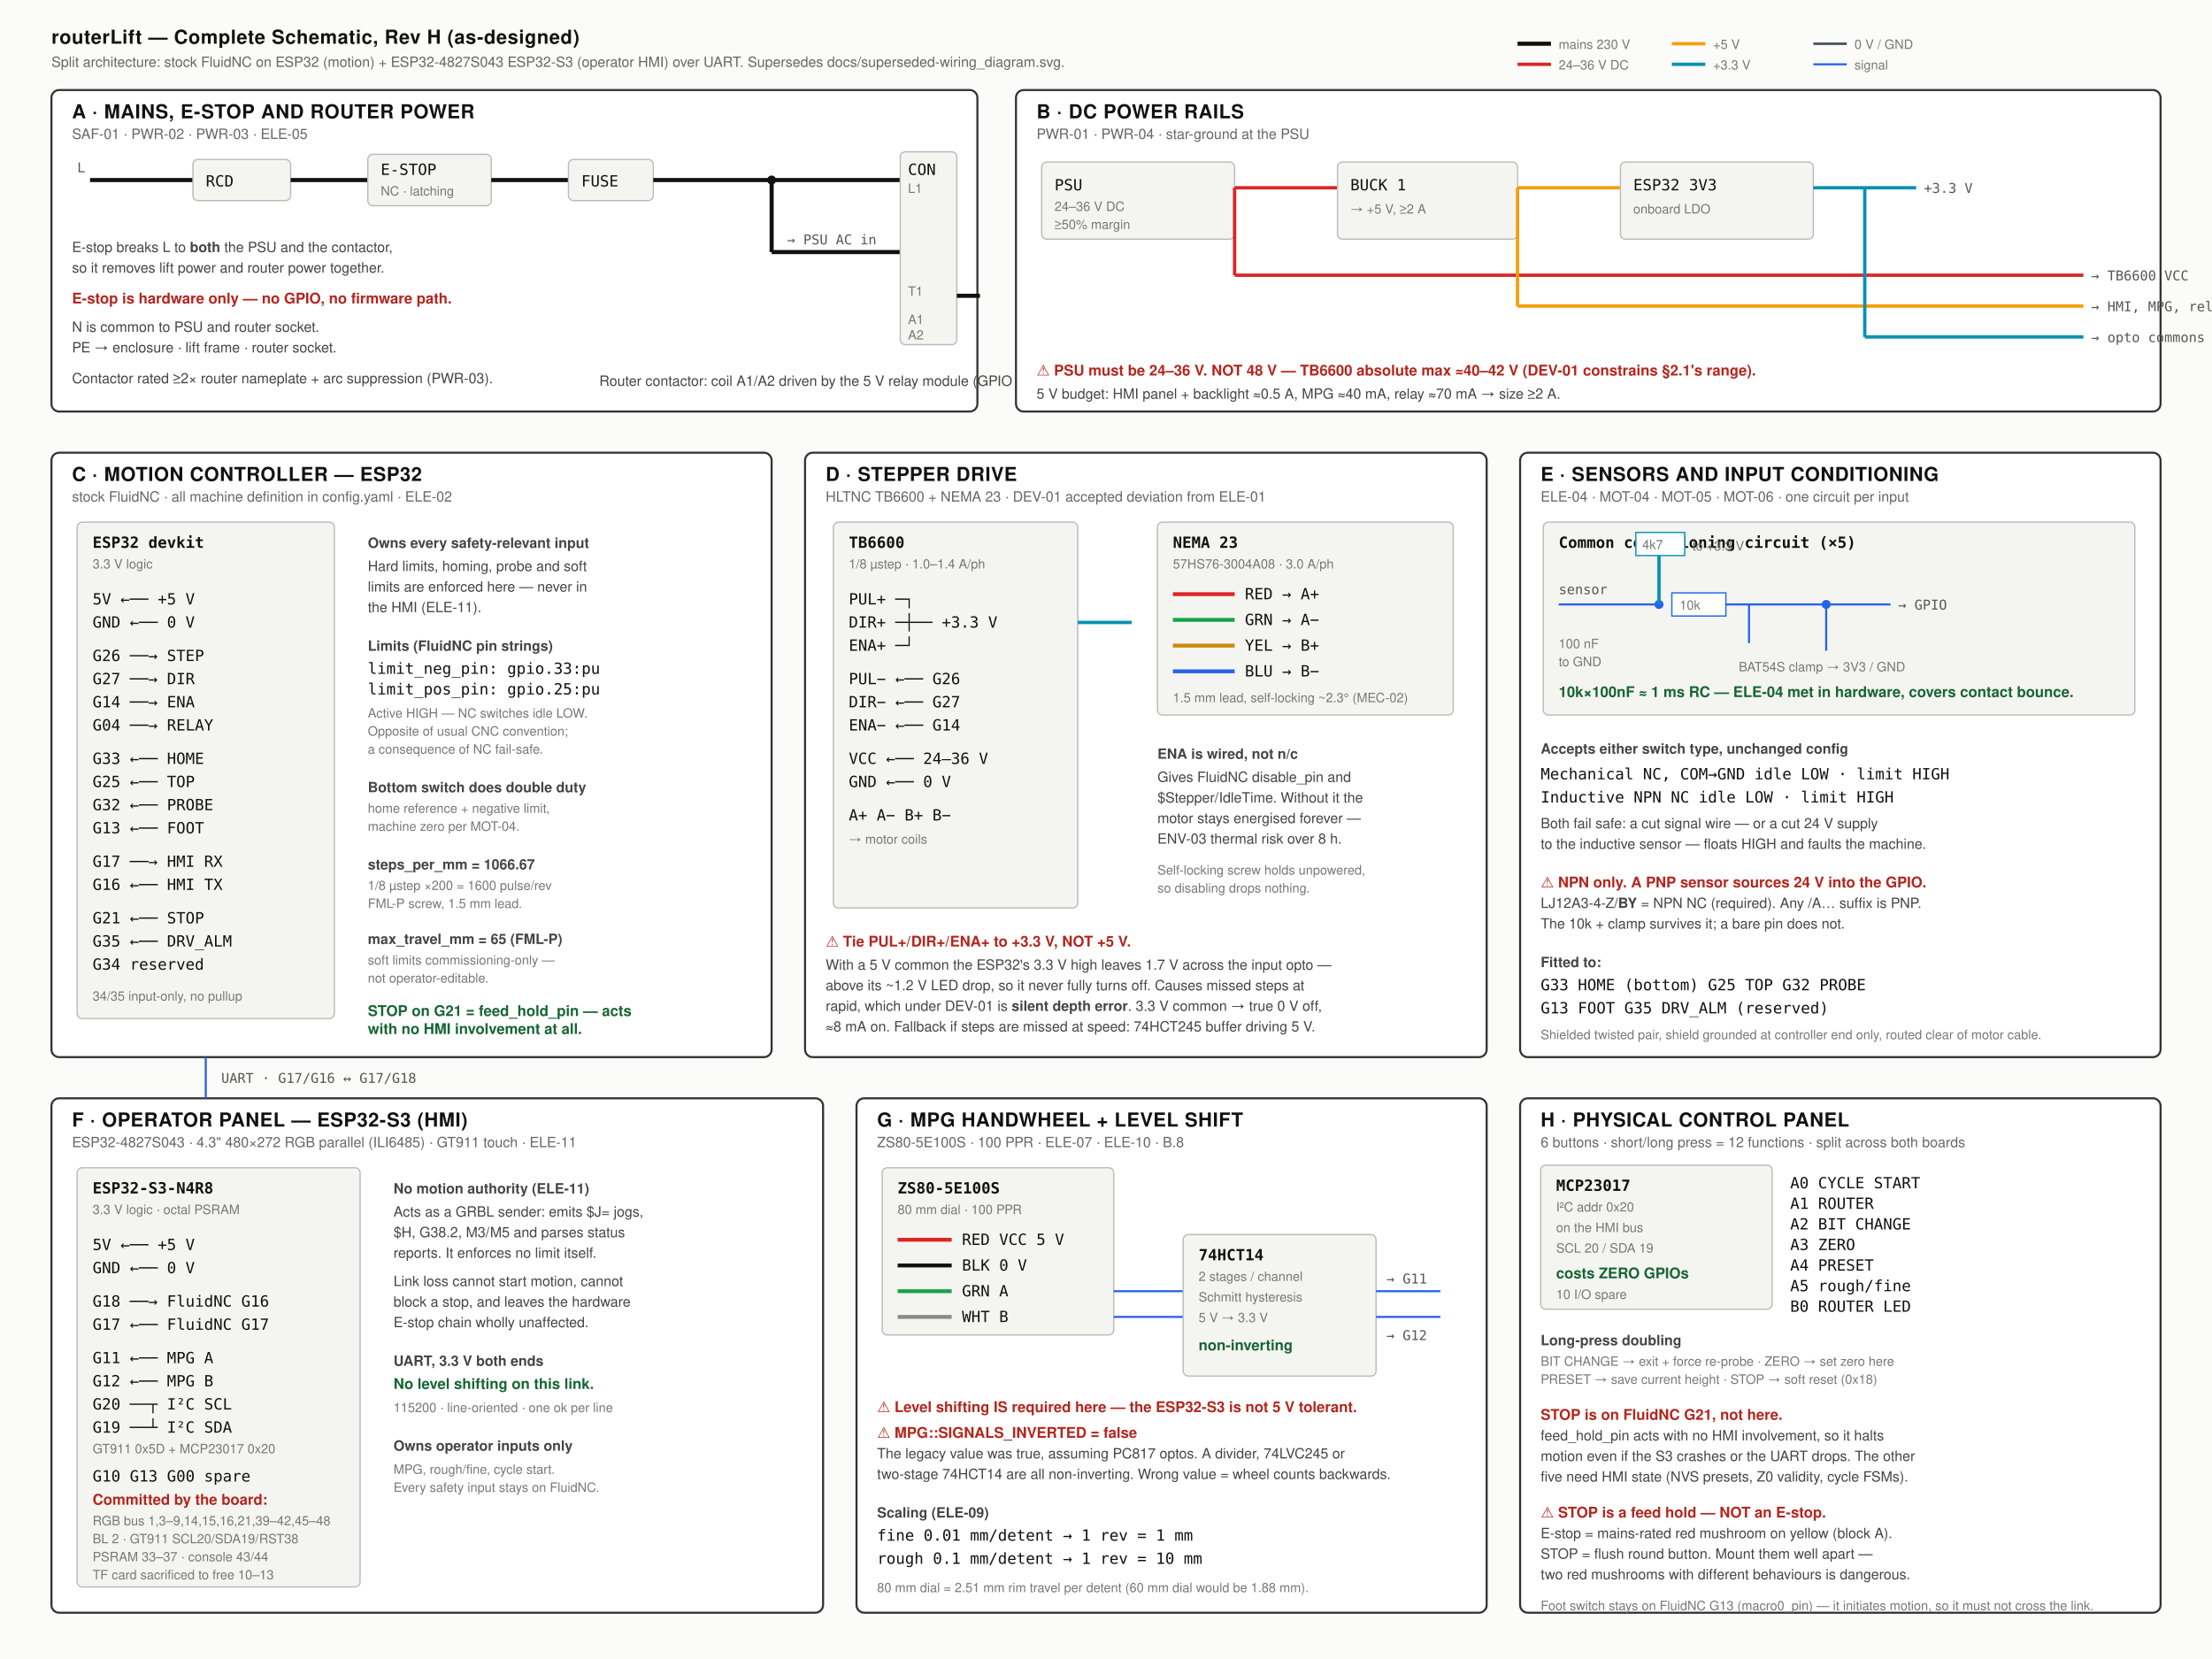
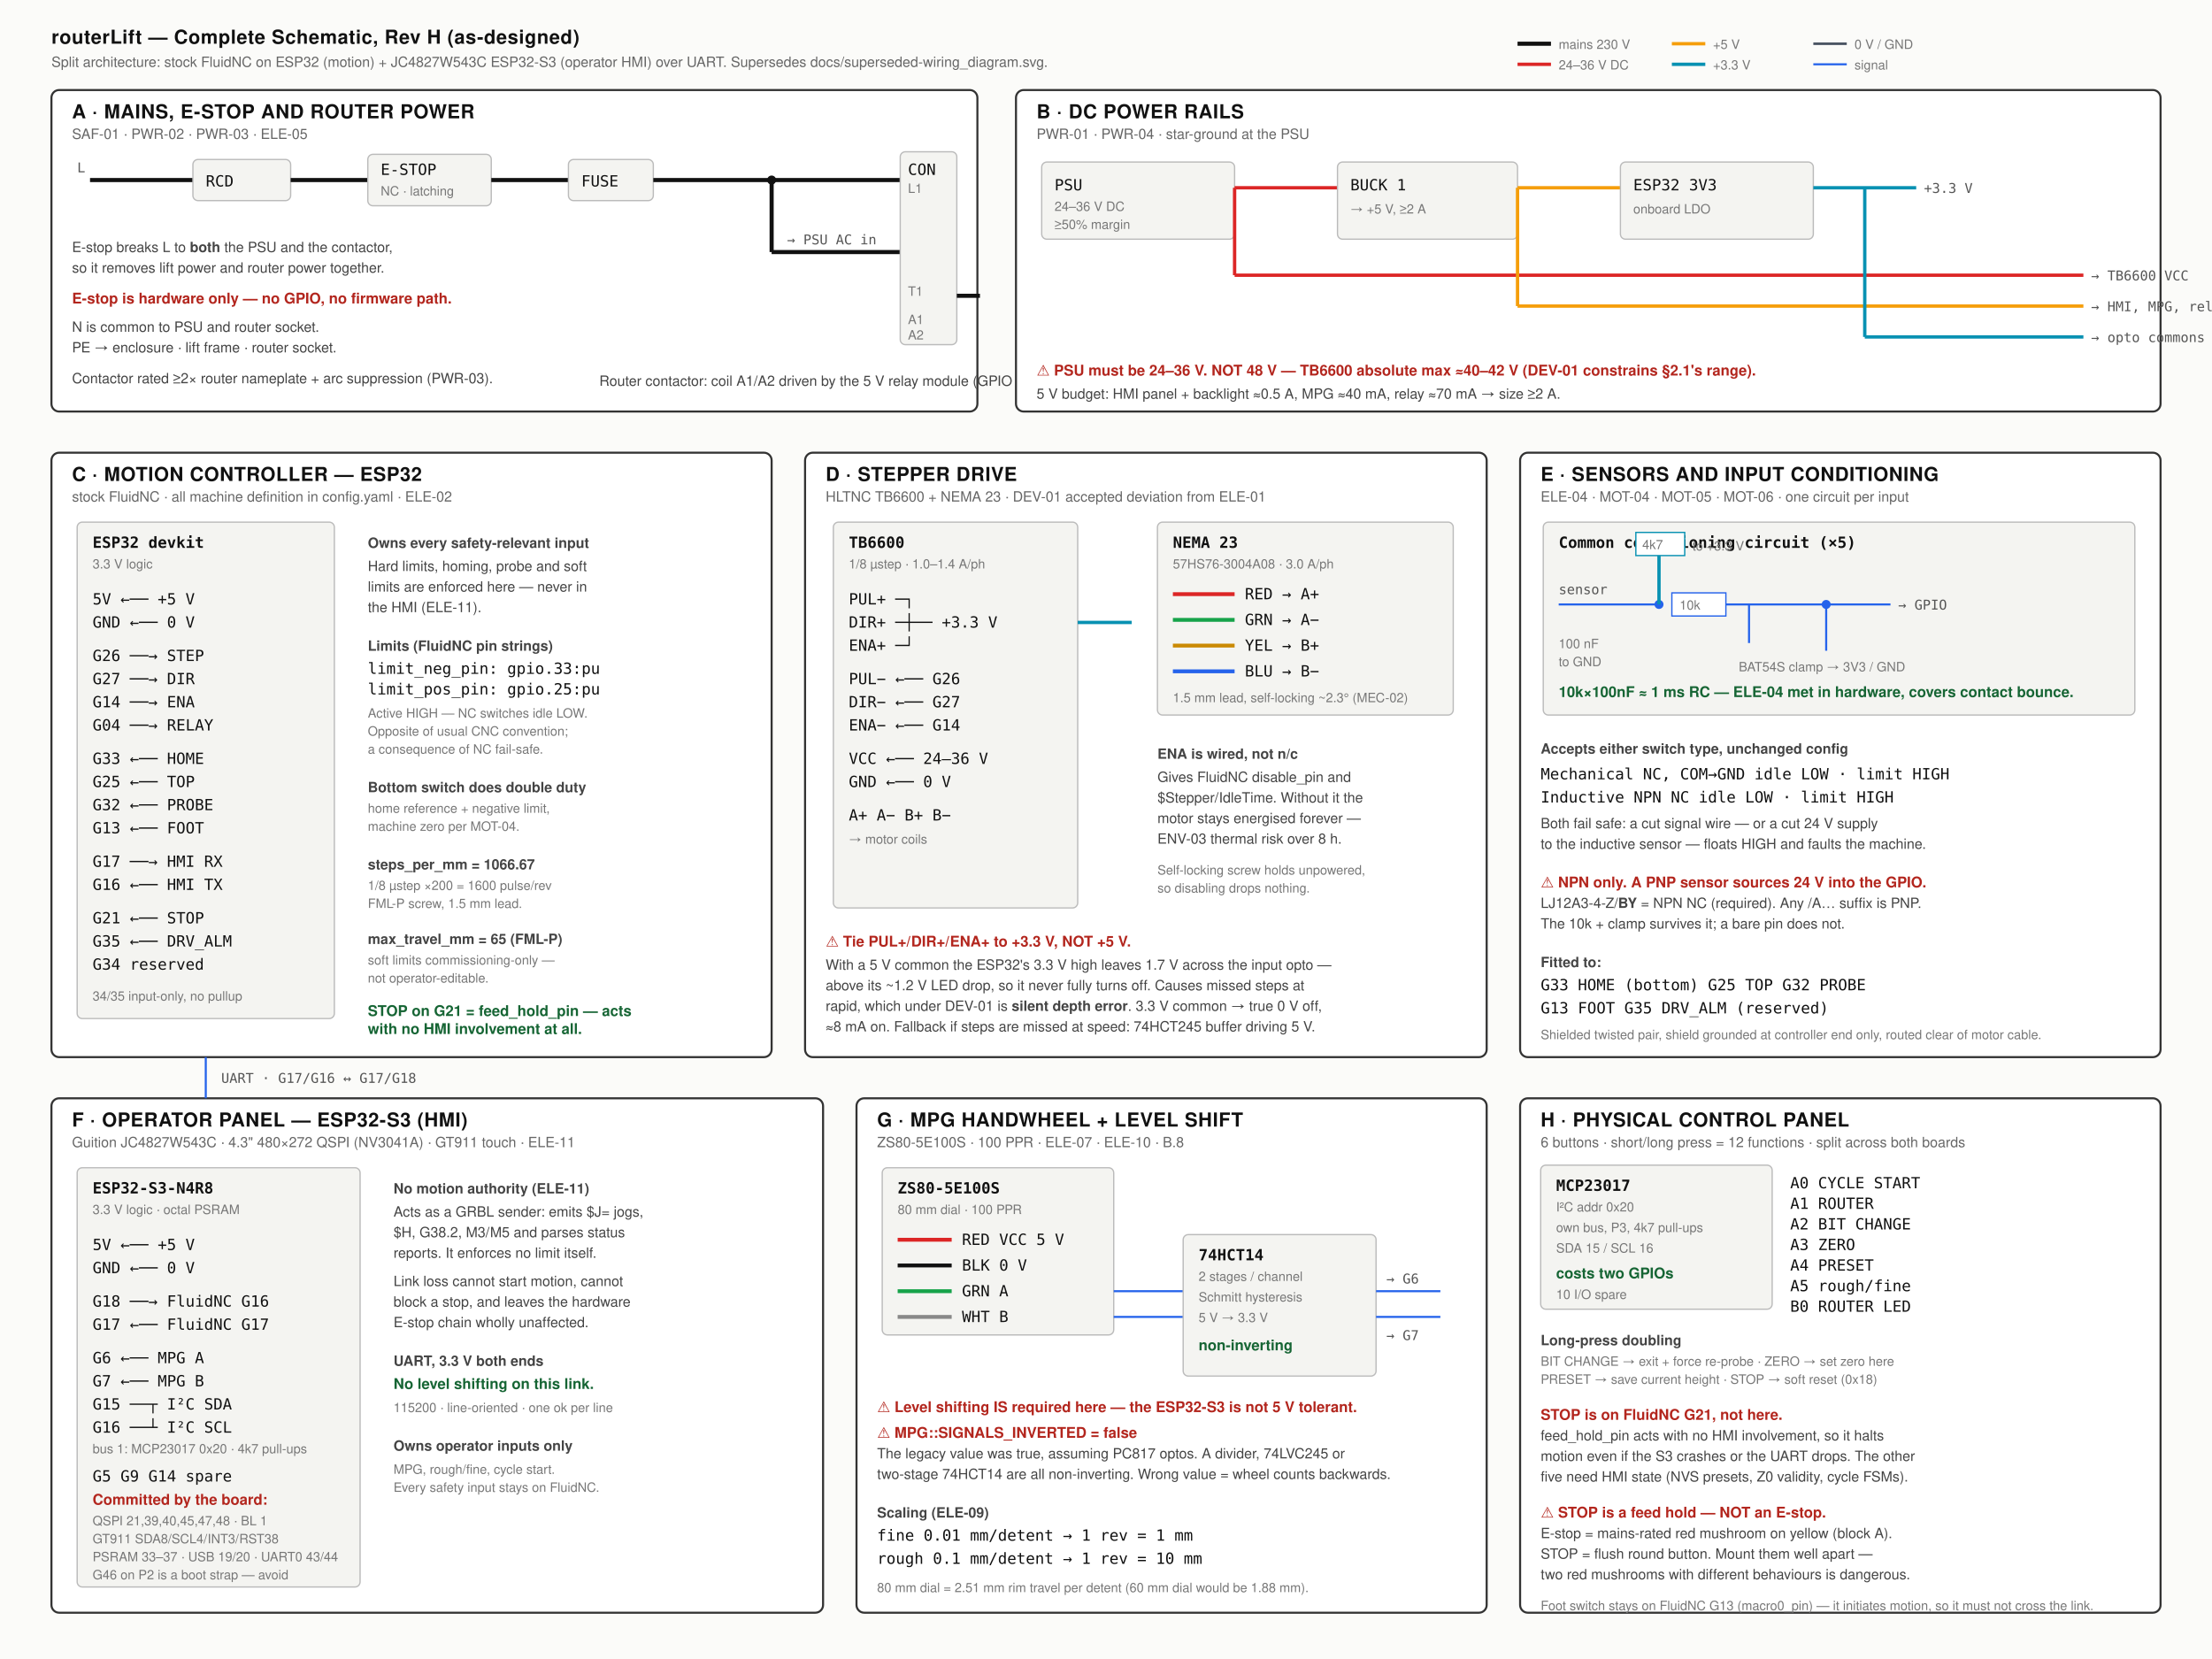
<svg xmlns="http://www.w3.org/2000/svg" viewBox="0 0 1720 1290" width="1720" height="1290" font-family="Helvetica, Arial, sans-serif">
  <style>
  .bg   { fill:#fbfbf9; }
  .box  { fill:#ffffff; stroke:#333; stroke-width:1.6; rx:6; }
  .hdr  { font-size:15px; font-weight:700; fill:#111; letter-spacing:.4px; }
  .sub  { font-size:11px; fill:#666; }
  .pin  { font-size:12px; fill:#111; font-family:ui-monospace,"SF Mono",Menlo,Consolas,monospace; }
  .note { font-size:11px; fill:#444; }
  .warn { font-size:11.5px; fill:#b3261e; font-weight:700; }
  .ok   { font-size:11.5px; fill:#166534; font-weight:700; }
  .tiny { font-size:10px; fill:#777; }
  .lbl  { font-size:10.5px; fill:#555; font-family:ui-monospace,Menlo,monospace; }
  .rail { stroke-width:2.6; fill:none; }
  .sig  { stroke:#2563eb; stroke-width:1.6; fill:none; }
  .mains{ stroke:#111; stroke-width:3.2; fill:none; }
  .v24  { stroke:#dc2626; }
  .v5   { stroke:#f59e0b; }
  .v33  { stroke:#0891b2; }
  .gnd  { stroke:#4b5563; stroke-width:2; fill:none; }
  .dash { stroke-dasharray:5 4; }
  .grp  { fill:#f4f4f1; stroke:#bbb; stroke-width:1; rx:4; }
</style>
  <rect class="bg" x="0" y="0" width="1720" height="1290" />
  <text x="40" y="34" class="hdr" font-size="20">routerLift — Complete Schematic, Rev H (as-designed)</text>
-   <text x="40" y="52" class="sub">Split architecture: stock FluidNC on ESP32 (motion) + ESP32-4827S043 ESP32-S3 (operator HMI) over UART. Supersedes docs/superseded-wiring_diagram.svg.</text>
+   <text x="40" y="52" class="sub">Split architecture: stock FluidNC on ESP32 (motion) + JC4827W543C ESP32-S3 (operator HMI) over UART. Supersedes docs/superseded-wiring_diagram.svg.</text>
  <g transform="translate(1180,26)">
    <line class="rail mains" x1="0" y1="8" x2="26" y2="8" />
    <text x="32" y="12" class="tiny">mains 230 V</text>
    <line class="rail v24" x1="0" y1="24" x2="26" y2="24" />
    <text x="32" y="28" class="tiny">24–36 V DC</text>
    <line class="rail v5" x1="120" y1="8" x2="146" y2="8" />
    <text x="152" y="12" class="tiny">+5 V</text>
    <line class="rail v33" x1="120" y1="24" x2="146" y2="24" />
    <text x="152" y="28" class="tiny">+3.3 V</text>
    <line class="gnd" x1="230" y1="8" x2="256" y2="8" />
    <text x="262" y="12" class="tiny">0 V / GND</text>
    <line class="sig" x1="230" y1="24" x2="256" y2="24" />
    <text x="262" y="28" class="tiny">signal</text>
  </g>
  <rect class="box" x="40" y="70" width="720" height="250" />
  <text x="56" y="92" class="hdr">A · MAINS, E-STOP AND ROUTER POWER</text>
  <text x="56" y="108" class="sub">SAF-01 · PWR-02 · PWR-03 · ELE-05</text>
  <line class="rail mains" x1="70" y1="140" x2="150" y2="140" />
  <text x="60" y="134" class="lbl">L</text>
  <rect class="grp" x="150" y="124" width="76" height="32" />
  <text x="160" y="145" class="pin">RCD</text>
  <line class="rail mains" x1="226" y1="140" x2="286" y2="140" />
  <rect class="grp" x="286" y="120" width="96" height="40" />
  <text x="296" y="136" class="pin">E-STOP</text>
  <text x="296" y="152" class="tiny">NC · latching</text>
  <line class="rail mains" x1="382" y1="140" x2="442" y2="140" />
  <rect class="grp" x="442" y="124" width="66" height="32" />
  <text x="452" y="145" class="pin">FUSE</text>
  <line class="rail mains" x1="508" y1="140" x2="600" y2="140" />
  <circle cx="600" cy="140" r="3.5" fill="#111" />
  <line class="rail mains" x1="600" y1="140" x2="600" y2="196" />
  <line class="rail mains" x1="600" y1="196" x2="700" y2="196" />
  <text x="612" y="190" class="lbl">→ PSU AC in</text>
  <line class="rail mains" x1="600" y1="140" x2="700" y2="140" />
  <rect class="grp" x="700" y="118" width="44" height="150" />
  <text x="706" y="136" class="pin" font-size="11">CON</text>
  <text x="706" y="150" class="tiny">L1</text>
  <text x="706" y="230" class="tiny">T1</text>
  <text x="706" y="252" class="tiny">A1</text>
  <text x="706" y="264" class="tiny">A2</text>
  <line class="rail mains" x1="744" y1="230" x2="762" y2="230" />
  <text x="466" y="300" class="note">Router contactor: coil A1/A2 driven by the 5 V relay module (GPIO 4). Contact L1→T1 feeds the router socket.</text>
  <text x="56" y="196" class="note">E-stop breaks L to <tspan font-weight="700">both</tspan> the PSU and the contactor,</text>
  <text x="56" y="212" class="note">so it removes lift power and router power together.</text>
  <text x="56" y="236" class="warn">E-stop is hardware only — no GPIO, no firmware path.</text>
  <text x="56" y="258" class="note">N is common to PSU and router socket.</text>
  <text x="56" y="274" class="note">PE → enclosure · lift frame · router socket.</text>
  <text x="56" y="298" class="note">Contactor rated ≥2× router nameplate + arc suppression (PWR-03).</text>
  <rect class="box" x="790" y="70" width="890" height="250" />
  <text x="806" y="92" class="hdr">B · DC POWER RAILS</text>
  <text x="806" y="108" class="sub">PWR-01 · PWR-04 · star-ground at the PSU</text>
  <rect class="grp" x="810" y="126" width="150" height="60" />
  <text x="820" y="148" class="pin">PSU</text>
  <text x="820" y="164" class="tiny">24–36 V DC</text>
  <text x="820" y="178" class="tiny">≥50% margin</text>
  <line class="rail v24" x1="960" y1="146" x2="1040" y2="146" />
  <rect class="grp" x="1040" y="126" width="140" height="60" />
  <text x="1050" y="148" class="pin">BUCK 1</text>
  <text x="1050" y="166" class="tiny">→ +5 V, ≥2 A</text>
  <line class="rail v5" x1="1180" y1="146" x2="1260" y2="146" />
  <rect class="grp" x="1260" y="126" width="150" height="60" />
  <text x="1270" y="148" class="pin">ESP32 3V3</text>
  <text x="1270" y="166" class="tiny">onboard LDO</text>
  <line class="rail v33" x1="1410" y1="146" x2="1490" y2="146" />
  <text x="1496" y="150" class="lbl">+3.3 V</text>
  <line class="rail v24" x1="960" y1="146" x2="960" y2="214" />
  <line class="rail v24" x1="960" y1="214" x2="1620" y2="214" />
  <text x="1626" y="218" class="lbl">→ TB6600 VCC</text>
  <line class="rail v5" x1="1180" y1="146" x2="1180" y2="238" />
  <line class="rail v5" x1="1180" y1="238" x2="1620" y2="238" />
  <text x="1626" y="242" class="lbl">→ HMI, MPG, relay</text>
  <line class="rail v33" x1="1450" y1="146" x2="1450" y2="262" />
  <line class="rail v33" x1="1450" y1="262" x2="1620" y2="262" />
  <text x="1626" y="266" class="lbl">→ opto commons</text>
  <text x="806" y="292" class="warn">⚠ PSU must be 24–36 V. NOT 48 V — TB6600 absolute max ≈40–42 V (DEV-01 constrains §2.1's range).</text>
  <text x="806" y="310" class="note">5 V budget: HMI panel + backlight ≈0.5 A, MPG ≈40 mA, relay ≈70 mA → size ≥2 A.</text>
  <rect class="box" x="40" y="352" width="560" height="470" />
  <text x="56" y="374" class="hdr">C · MOTION CONTROLLER — ESP32</text>
  <text x="56" y="390" class="sub">stock FluidNC · all machine definition in config.yaml · ELE-02</text>
  <rect class="grp" x="60" y="406" width="200" height="386" />
  <text x="72" y="426" class="pin" font-weight="700">ESP32 devkit</text>
  <text x="72" y="442" class="tiny">3.3 V logic</text>
  <text x="72" y="470" class="pin">5V  ←── +5 V</text>
  <text x="72" y="488" class="pin">GND ←── 0 V</text>
  <text x="72" y="514" class="pin">G26 ──→ STEP</text>
  <text x="72" y="532" class="pin">G27 ──→ DIR</text>
  <text x="72" y="550" class="pin">G14 ──→ ENA</text>
  <text x="72" y="568" class="pin">G04 ──→ RELAY</text>
  <text x="72" y="594" class="pin">G33 ←── HOME</text>
  <text x="72" y="612" class="pin">G25 ←── TOP</text>
  <text x="72" y="630" class="pin">G32 ←── PROBE</text>
  <text x="72" y="648" class="pin">G13 ←── FOOT</text>
  <text x="72" y="674" class="pin">G17 ──→ HMI RX</text>
  <text x="72" y="692" class="pin">G16 ←── HMI TX</text>
  <text x="72" y="718" class="pin">G21 ←── STOP</text>
  <text x="72" y="736" class="pin">G35 ←── DRV_ALM</text>
  <text x="72" y="754" class="pin">G34    reserved</text>
  <text x="72" y="778" class="tiny">34/35 input-only, no pullup</text>
  <text x="286" y="426" class="note" font-weight="700">Owns every safety-relevant input</text>
  <text x="286" y="444" class="note">Hard limits, homing, probe and soft</text>
  <text x="286" y="460" class="note">limits are enforced here — never in</text>
  <text x="286" y="476" class="note">the HMI (ELE-11).</text>
  <text x="286" y="506" class="note" font-weight="700">Limits (FluidNC pin strings)</text>
  <text x="286" y="524" class="pin" font-size="11">limit_neg_pin: gpio.33:pu</text>
  <text x="286" y="540" class="pin" font-size="11">limit_pos_pin: gpio.25:pu</text>
  <text x="286" y="558" class="tiny">Active HIGH — NC switches idle LOW.</text>
  <text x="286" y="572" class="tiny">Opposite of usual CNC convention;</text>
  <text x="286" y="586" class="tiny">a consequence of NC fail-safe.</text>
  <text x="286" y="616" class="note" font-weight="700">Bottom switch does double duty</text>
  <text x="286" y="632" class="tiny">home reference + negative limit,</text>
  <text x="286" y="646" class="tiny">machine zero per MOT-04.</text>
  <text x="286" y="676" class="note" font-weight="700">steps_per_mm = 1066.67</text>
  <text x="286" y="692" class="tiny">1/8 µstep ×200 = 1600 pulse/rev</text>
  <text x="286" y="706" class="tiny">FML-P screw, 1.5 mm lead.</text>
  <text x="286" y="734" class="note" font-weight="700">max_travel_mm = 65 (FML-P)</text>
  <text x="286" y="750" class="tiny">soft limits commissioning-only —</text>
  <text x="286" y="764" class="tiny">not operator-editable.</text>
  <text x="286" y="790" class="ok">STOP on G21 = feed_hold_pin — acts</text>
  <text x="286" y="804" class="ok">with no HMI involvement at all.</text>
  <rect class="box" x="626" y="352" width="530" height="470" />
  <text x="642" y="374" class="hdr">D · STEPPER DRIVE</text>
  <text x="642" y="390" class="sub">HLTNC TB6600 + NEMA 23 · DEV-01 accepted deviation from ELE-01</text>
  <rect class="grp" x="648" y="406" width="190" height="300" />
  <text x="660" y="426" class="pin" font-weight="700">TB6600</text>
  <text x="660" y="442" class="tiny">1/8 µstep · 1.0–1.4 A/ph</text>
  <text x="660" y="470" class="pin">PUL+ ─┐</text>
  <text x="660" y="488" class="pin">DIR+ ─┼── +3.3 V</text>
  <text x="660" y="506" class="pin">ENA+ ─┘</text>
  <text x="660" y="532" class="pin">PUL− ←── G26</text>
  <text x="660" y="550" class="pin">DIR− ←── G27</text>
  <text x="660" y="568" class="pin">ENA− ←── G14</text>
  <text x="660" y="594" class="pin">VCC  ←── 24–36 V</text>
  <text x="660" y="612" class="pin">GND  ←── 0 V</text>
  <text x="660" y="638" class="pin">A+ A− B+ B−</text>
  <text x="660" y="656" class="tiny">→ motor coils</text>
  <line class="rail v33" x1="838" y1="484" x2="880" y2="484" />
  <rect class="grp" x="900" y="406" width="230" height="150" />
  <text x="912" y="426" class="pin" font-weight="700">NEMA 23</text>
  <text x="912" y="442" class="tiny">57HS76-3004A08 · 3.0 A/ph</text>
  <line x1="912" y1="462" x2="960" y2="462" stroke="#dc2626" stroke-width="3" />
  <text x="968" y="466" class="pin">RED → A+</text>
  <line x1="912" y1="482" x2="960" y2="482" stroke="#16a34a" stroke-width="3" />
  <text x="968" y="486" class="pin">GRN → A−</text>
  <line x1="912" y1="502" x2="960" y2="502" stroke="#ca8a04" stroke-width="3" />
  <text x="968" y="506" class="pin">YEL → B+</text>
  <line x1="912" y1="522" x2="960" y2="522" stroke="#2563eb" stroke-width="3" />
  <text x="968" y="526" class="pin">BLU → B−</text>
  <text x="912" y="546" class="tiny">1.5 mm lead, self-locking ~2.3° (MEC-02)</text>
  <text x="642" y="736" class="warn">⚠ Tie PUL+/DIR+/ENA+ to +3.3 V, NOT +5 V.</text>
  <text x="642" y="754" class="note">With a 5 V common the ESP32's 3.3 V high leaves 1.7 V across the input opto —</text>
  <text x="642" y="770" class="note">above its ~1.2 V LED drop, so it never fully turns off. Causes missed steps at</text>
  <text x="642" y="786" class="note">rapid, which under DEV-01 is <tspan font-weight="700">silent depth error</tspan>. 3.3 V common → true 0 V off,</text>
  <text x="642" y="802" class="note">≈8 mA on. Fallback if steps are missed at speed: 74HCT245 buffer driving 5 V.</text>
  <text x="900" y="590" class="note" font-weight="700">ENA is wired, not n/c</text>
  <text x="900" y="608" class="note">Gives FluidNC disable_pin and</text>
  <text x="900" y="624" class="note">$Stepper/IdleTime. Without it the</text>
  <text x="900" y="640" class="note">motor stays energised forever —</text>
  <text x="900" y="656" class="note">ENV-03 thermal risk over 8 h.</text>
  <text x="900" y="680" class="tiny">Self-locking screw holds unpowered,</text>
  <text x="900" y="694" class="tiny">so disabling drops nothing.</text>
  <rect class="box" x="1182" y="352" width="498" height="470" />
  <text x="1198" y="374" class="hdr">E · SENSORS AND INPUT CONDITIONING</text>
  <text x="1198" y="390" class="sub">ELE-04 · MOT-04 · MOT-05 · MOT-06 · one circuit per input</text>
  <rect class="grp" x="1200" y="406" width="460" height="150" />
  <text x="1212" y="426" class="pin" font-weight="700">Common conditioning circuit  (×5)</text>
  <line class="sig" x1="1212" y1="470" x2="1290" y2="470" />
  <text x="1212" y="462" class="lbl">sensor</text>
  <circle cx="1290" cy="470" r="3.5" fill="#2563eb" />
  <rect x="1300" y="461" width="42" height="18" fill="#fff" stroke="#2563eb" />
  <text x="1306" y="474" class="tiny">10k</text>
  <line class="sig" x1="1342" y1="470" x2="1420" y2="470" />
  <circle cx="1420" cy="470" r="3.5" fill="#2563eb" />
  <line class="sig" x1="1420" y1="470" x2="1470" y2="470" />
  <text x="1476" y="474" class="lbl">→ GPIO</text>
  <line class="v33 rail" x1="1290" y1="470" x2="1290" y2="432" />
  <rect x="1272" y="414" width="38" height="18" fill="#fff" stroke="#0891b2" />
  <text x="1277" y="427" class="tiny">4k7</text>
  <text x="1316" y="428" class="tiny">to +3.3 V</text>
  <line class="sig" x1="1420" y1="470" x2="1420" y2="506" />
  <text x="1352" y="522" class="tiny">BAT54S clamp → 3V3 / GND</text>
  <line class="sig" x1="1360" y1="470" x2="1360" y2="500" />
  <text x="1212" y="504" class="tiny">100 nF</text>
  <text x="1212" y="518" class="tiny">to GND</text>
  <text x="1212" y="542" class="ok">10k×100nF ≈ 1 ms RC — ELE-04 met in hardware, covers contact bounce.</text>
  <text x="1198" y="586" class="note" font-weight="700">Accepts either switch type, unchanged config</text>
  <text x="1198" y="606" class="pin" font-size="11">Mechanical NC, COM→GND   idle LOW · limit HIGH</text>
  <text x="1198" y="624" class="pin" font-size="11">Inductive NPN NC         idle LOW · limit HIGH</text>
  <text x="1198" y="644" class="note">Both fail safe: a cut signal wire — or a cut 24 V supply</text>
  <text x="1198" y="660" class="note">to the inductive sensor — floats HIGH and faults the machine.</text>
  <text x="1198" y="690" class="warn">⚠ NPN only. A PNP sensor sources 24 V into the GPIO.</text>
  <text x="1198" y="706" class="note">LJ12A3-4-Z/<tspan font-weight="700">BY</tspan> = NPN NC (required). Any /A… suffix is PNP.</text>
  <text x="1198" y="722" class="note">The 10k + clamp survives it; a bare pin does not.</text>
  <text x="1198" y="752" class="note" font-weight="700">Fitted to:</text>
  <text x="1198" y="770" class="pin" font-size="11">G33 HOME (bottom)   G25 TOP   G32 PROBE</text>
  <text x="1198" y="788" class="pin" font-size="11">G13 FOOT            G35 DRV_ALM (reserved)</text>
  <text x="1198" y="808" class="tiny">Shielded twisted pair, shield grounded at controller end only, routed clear of motor cable.</text>
  <rect class="box" x="40" y="854" width="600" height="400" />
  <text x="56" y="876" class="hdr">F · OPERATOR PANEL — ESP32-S3 (HMI)</text>
-   <text x="56" y="892" class="sub">ESP32-4827S043 · 4.3" 480×272 RGB parallel (ILI6485) · GT911 touch · ELE-11</text>
+   <text x="56" y="892" class="sub">Guition JC4827W543C · 4.3" 480×272 QSPI (NV3041A) · GT911 touch · ELE-11</text>
  <rect class="grp" x="60" y="908" width="220" height="326" />
  <text x="72" y="928" class="pin" font-weight="700">ESP32-S3-N4R8</text>
  <text x="72" y="944" class="tiny">3.3 V logic · octal PSRAM</text>
  <text x="72" y="972" class="pin">5V  ←── +5 V</text>
  <text x="72" y="990" class="pin">GND ←── 0 V</text>
  <text x="72" y="1016" class="pin">G18 ──→ FluidNC G16</text>
  <text x="72" y="1034" class="pin">G17 ←── FluidNC G17</text>
-   <text x="72" y="1060" class="pin">G11 ←── MPG A</text>
-   <text x="72" y="1078" class="pin">G12 ←── MPG B</text>
-   <text x="72" y="1096" class="pin">G20 ──┬ I²C SCL</text>
-   <text x="72" y="1114" class="pin">G19 ──┴ I²C SDA</text>
-   <text x="72" y="1130" class="tiny">GT911 0x5D + MCP23017 0x20</text>
-   <text x="72" y="1152" class="pin">G10 G13 G00  spare</text>
+   <text x="72" y="1060" class="pin">G6  ←── MPG A</text>
+   <text x="72" y="1078" class="pin">G7  ←── MPG B</text>
+   <text x="72" y="1096" class="pin">G15 ──┬ I²C SDA</text>
+   <text x="72" y="1114" class="pin">G16 ──┴ I²C SCL</text>
+   <text x="72" y="1130" class="tiny">bus 1: MCP23017 0x20 · 4k7 pull-ups</text>
+   <text x="72" y="1152" class="pin">G5 G9 G14  spare</text>
  <text x="72" y="1170" class="warn" font-size="10.5">Committed by the board:</text>
-   <text x="72" y="1186" class="tiny">RGB bus 1,3–9,14,15,16,21,39–42,45–48</text>
-   <text x="72" y="1200" class="tiny">BL 2 · GT911 SCL20/SDA19/RST38</text>
-   <text x="72" y="1214" class="tiny">PSRAM 33–37 · console 43/44</text>
-   <text x="72" y="1228" class="tiny">TF card sacrificed to free 10–13</text>
+   <text x="72" y="1186" class="tiny">QSPI 21,39,40,45,47,48 · BL 1</text>
+   <text x="72" y="1200" class="tiny">GT911 SDA8/SCL4/INT3/RST38</text>
+   <text x="72" y="1214" class="tiny">PSRAM 33–37 · USB 19/20 · UART0 43/44</text>
+   <text x="72" y="1228" class="tiny">G46 on P2 is a boot strap — avoid</text>
  <text x="306" y="928" class="note" font-weight="700">No motion authority (ELE-11)</text>
  <text x="306" y="946" class="note">Acts as a GRBL sender: emits $J= jogs,</text>
  <text x="306" y="962" class="note">$H, G38.2, M3/M5 and parses status</text>
  <text x="306" y="978" class="note">reports. It enforces no limit itself.</text>
  <text x="306" y="1000" class="note">Link loss cannot start motion, cannot</text>
  <text x="306" y="1016" class="note">block a stop, and leaves the hardware</text>
  <text x="306" y="1032" class="note">E-stop chain wholly unaffected.</text>
  <text x="306" y="1062" class="note" font-weight="700">UART, 3.3 V both ends</text>
  <text x="306" y="1080" class="ok">No level shifting on this link.</text>
  <text x="306" y="1098" class="tiny">115200 · line-oriented · one ok per line</text>
  <text x="306" y="1128" class="note" font-weight="700">Owns operator inputs only</text>
  <text x="306" y="1146" class="tiny">MPG, rough/fine, cycle start.</text>
  <text x="306" y="1160" class="tiny">Every safety input stays on FluidNC.</text>
  <line class="sig" x1="160" y1="822" x2="160" y2="854" />
  <text x="172" y="842" class="lbl">UART · G17/G16 ↔ G17/G18</text>
  <rect class="box" x="666" y="854" width="490" height="400" />
  <text x="682" y="876" class="hdr">G · MPG HANDWHEEL + LEVEL SHIFT</text>
  <text x="682" y="892" class="sub">ZS80-5E100S · 100 PPR · ELE-07 · ELE-10 · B.8</text>
  <rect class="grp" x="686" y="908" width="180" height="130" />
  <text x="698" y="928" class="pin" font-weight="700">ZS80-5E100S</text>
  <text x="698" y="944" class="tiny">80 mm dial · 100 PPR</text>
  <line x1="698" y1="964" x2="740" y2="964" stroke="#dc2626" stroke-width="3" />
  <text x="748" y="968" class="pin">RED VCC 5 V</text>
  <line x1="698" y1="984" x2="740" y2="984" stroke="#111" stroke-width="3" />
  <text x="748" y="988" class="pin">BLK 0 V</text>
  <line x1="698" y1="1004" x2="740" y2="1004" stroke="#16a34a" stroke-width="3" />
  <text x="748" y="1008" class="pin">GRN A</text>
  <line x1="698" y1="1024" x2="740" y2="1024" stroke="#888" stroke-width="3" />
  <text x="748" y="1028" class="pin">WHT B</text>
  <line class="sig" x1="866" y1="1004" x2="920" y2="1004" />
  <line class="sig" x1="866" y1="1024" x2="920" y2="1024" />
  <rect class="grp" x="920" y="960" width="150" height="110" />
  <text x="932" y="980" class="pin" font-weight="700">74HCT14</text>
  <text x="932" y="996" class="tiny">2 stages / channel</text>
  <text x="932" y="1012" class="tiny">Schmitt hysteresis</text>
  <text x="932" y="1028" class="tiny">5 V → 3.3 V</text>
  <text x="932" y="1050" class="ok" font-size="10.5">non-inverting</text>
  <line class="sig" x1="1070" y1="1004" x2="1120" y2="1004" />
-   <text x="1078" y="998" class="lbl">→ G11</text>
+   <text x="1078" y="998" class="lbl">→ G6</text>
  <line class="sig" x1="1070" y1="1024" x2="1120" y2="1024" />
-   <text x="1078" y="1042" class="lbl">→ G12</text>
+   <text x="1078" y="1042" class="lbl">→ G7</text>
  <text x="682" y="1098" class="warn">⚠ Level shifting IS required here — the ESP32-S3 is not 5 V tolerant.</text>
  <text x="682" y="1118" class="warn">⚠ MPG::SIGNALS_INVERTED = false</text>
  <text x="682" y="1134" class="note">The legacy value was true, assuming PC817 optos. A divider, 74LVC245 or</text>
  <text x="682" y="1150" class="note">two-stage 74HCT14 are all non-inverting. Wrong value = wheel counts backwards.</text>
  <text x="682" y="1180" class="note" font-weight="700">Scaling (ELE-09)</text>
  <text x="682" y="1198" class="pin" font-size="11">fine  0.01 mm/detent → 1 rev = 1 mm</text>
  <text x="682" y="1216" class="pin" font-size="11">rough 0.1  mm/detent → 1 rev = 10 mm</text>
  <text x="682" y="1238" class="tiny">80 mm dial = 2.51 mm rim travel per detent (60 mm dial would be 1.88 mm).</text>
  <rect class="box" x="1182" y="854" width="498" height="400" />
  <text x="1198" y="876" class="hdr">H · PHYSICAL CONTROL PANEL</text>
  <text x="1198" y="892" class="sub">6 buttons · short/long press = 12 functions · split across both boards</text>
  <rect class="grp" x="1198" y="906" width="180" height="112" />
  <text x="1210" y="926" class="pin" font-weight="700">MCP23017</text>
  <text x="1210" y="942" class="tiny">I²C addr 0x20</text>
-   <text x="1210" y="958" class="tiny">on the HMI bus</text>
-   <text x="1210" y="974" class="tiny">SCL 20 / SDA 19</text>
-   <text x="1210" y="994" class="ok" font-size="10.5">costs ZERO GPIOs</text>
+   <text x="1210" y="958" class="tiny">own bus, P3, 4k7 pull-ups</text>
+   <text x="1210" y="974" class="tiny">SDA 15 / SCL 16</text>
+   <text x="1210" y="994" class="ok" font-size="10.5">costs two GPIOs</text>
  <text x="1210" y="1010" class="tiny">10 I/O spare</text>
  <text x="1392" y="924" class="pin" font-size="11">A0  CYCLE START</text>
  <text x="1392" y="940" class="pin" font-size="11">A1  ROUTER</text>
  <text x="1392" y="956" class="pin" font-size="11">A2  BIT CHANGE</text>
  <text x="1392" y="972" class="pin" font-size="11">A3  ZERO</text>
  <text x="1392" y="988" class="pin" font-size="11">A4  PRESET</text>
  <text x="1392" y="1004" class="pin" font-size="11">A5  rough/fine</text>
  <text x="1392" y="1020" class="pin" font-size="11">B0  ROUTER LED</text>
  <text x="1198" y="1046" class="note" font-weight="700">Long-press doubling</text>
  <text x="1198" y="1062" class="tiny">BIT CHANGE → exit + force re-probe · ZERO → set zero here</text>
  <text x="1198" y="1076" class="tiny">PRESET → save current height · STOP → soft reset (0x18)</text>
  <text x="1198" y="1104" class="warn">STOP is on FluidNC G21, not here.</text>
  <text x="1198" y="1120" class="note">feed_hold_pin acts with no HMI involvement, so it halts</text>
  <text x="1198" y="1136" class="note">motion even if the S3 crashes or the UART drops. The other</text>
  <text x="1198" y="1152" class="note">five need HMI state (NVS presets, Z0 validity, cycle FSMs).</text>
  <text x="1198" y="1180" class="warn">⚠ STOP is a feed hold — NOT an E-stop.</text>
  <text x="1198" y="1196" class="note">E-stop = mains-rated red mushroom on yellow (block A).</text>
  <text x="1198" y="1212" class="note">STOP = flush round button. Mount them well apart —</text>
  <text x="1198" y="1228" class="note">two red mushrooms with different behaviours is dangerous.</text>
  <text x="1198" y="1252" class="tiny">Foot switch stays on FluidNC G13 (macro0_pin) — it initiates motion, so it must not cross the link.</text>
</svg>
